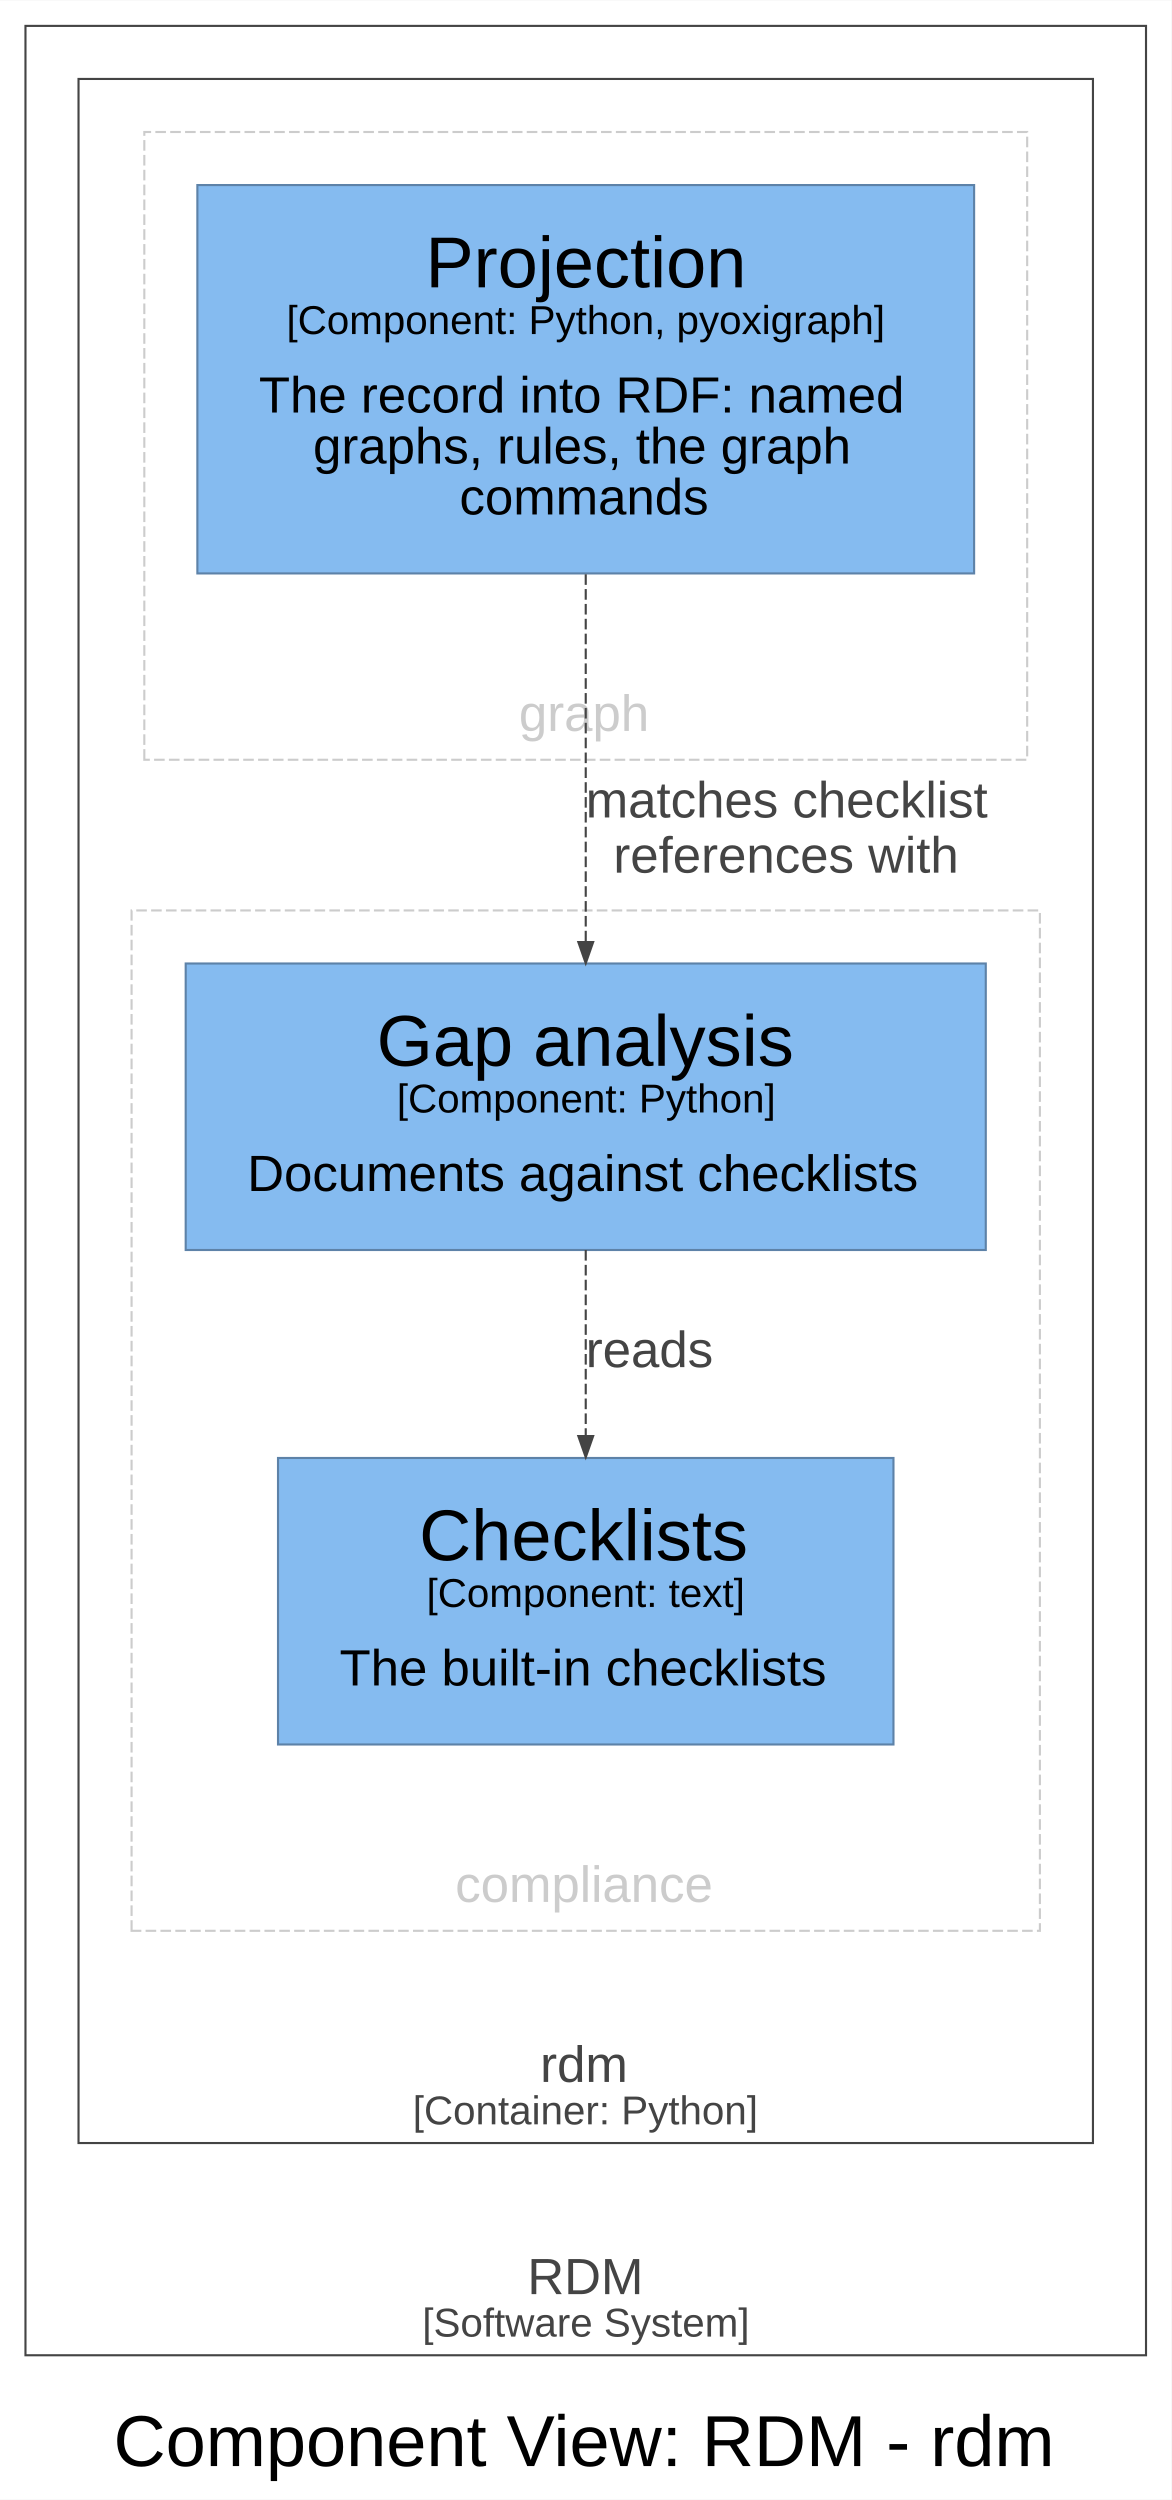
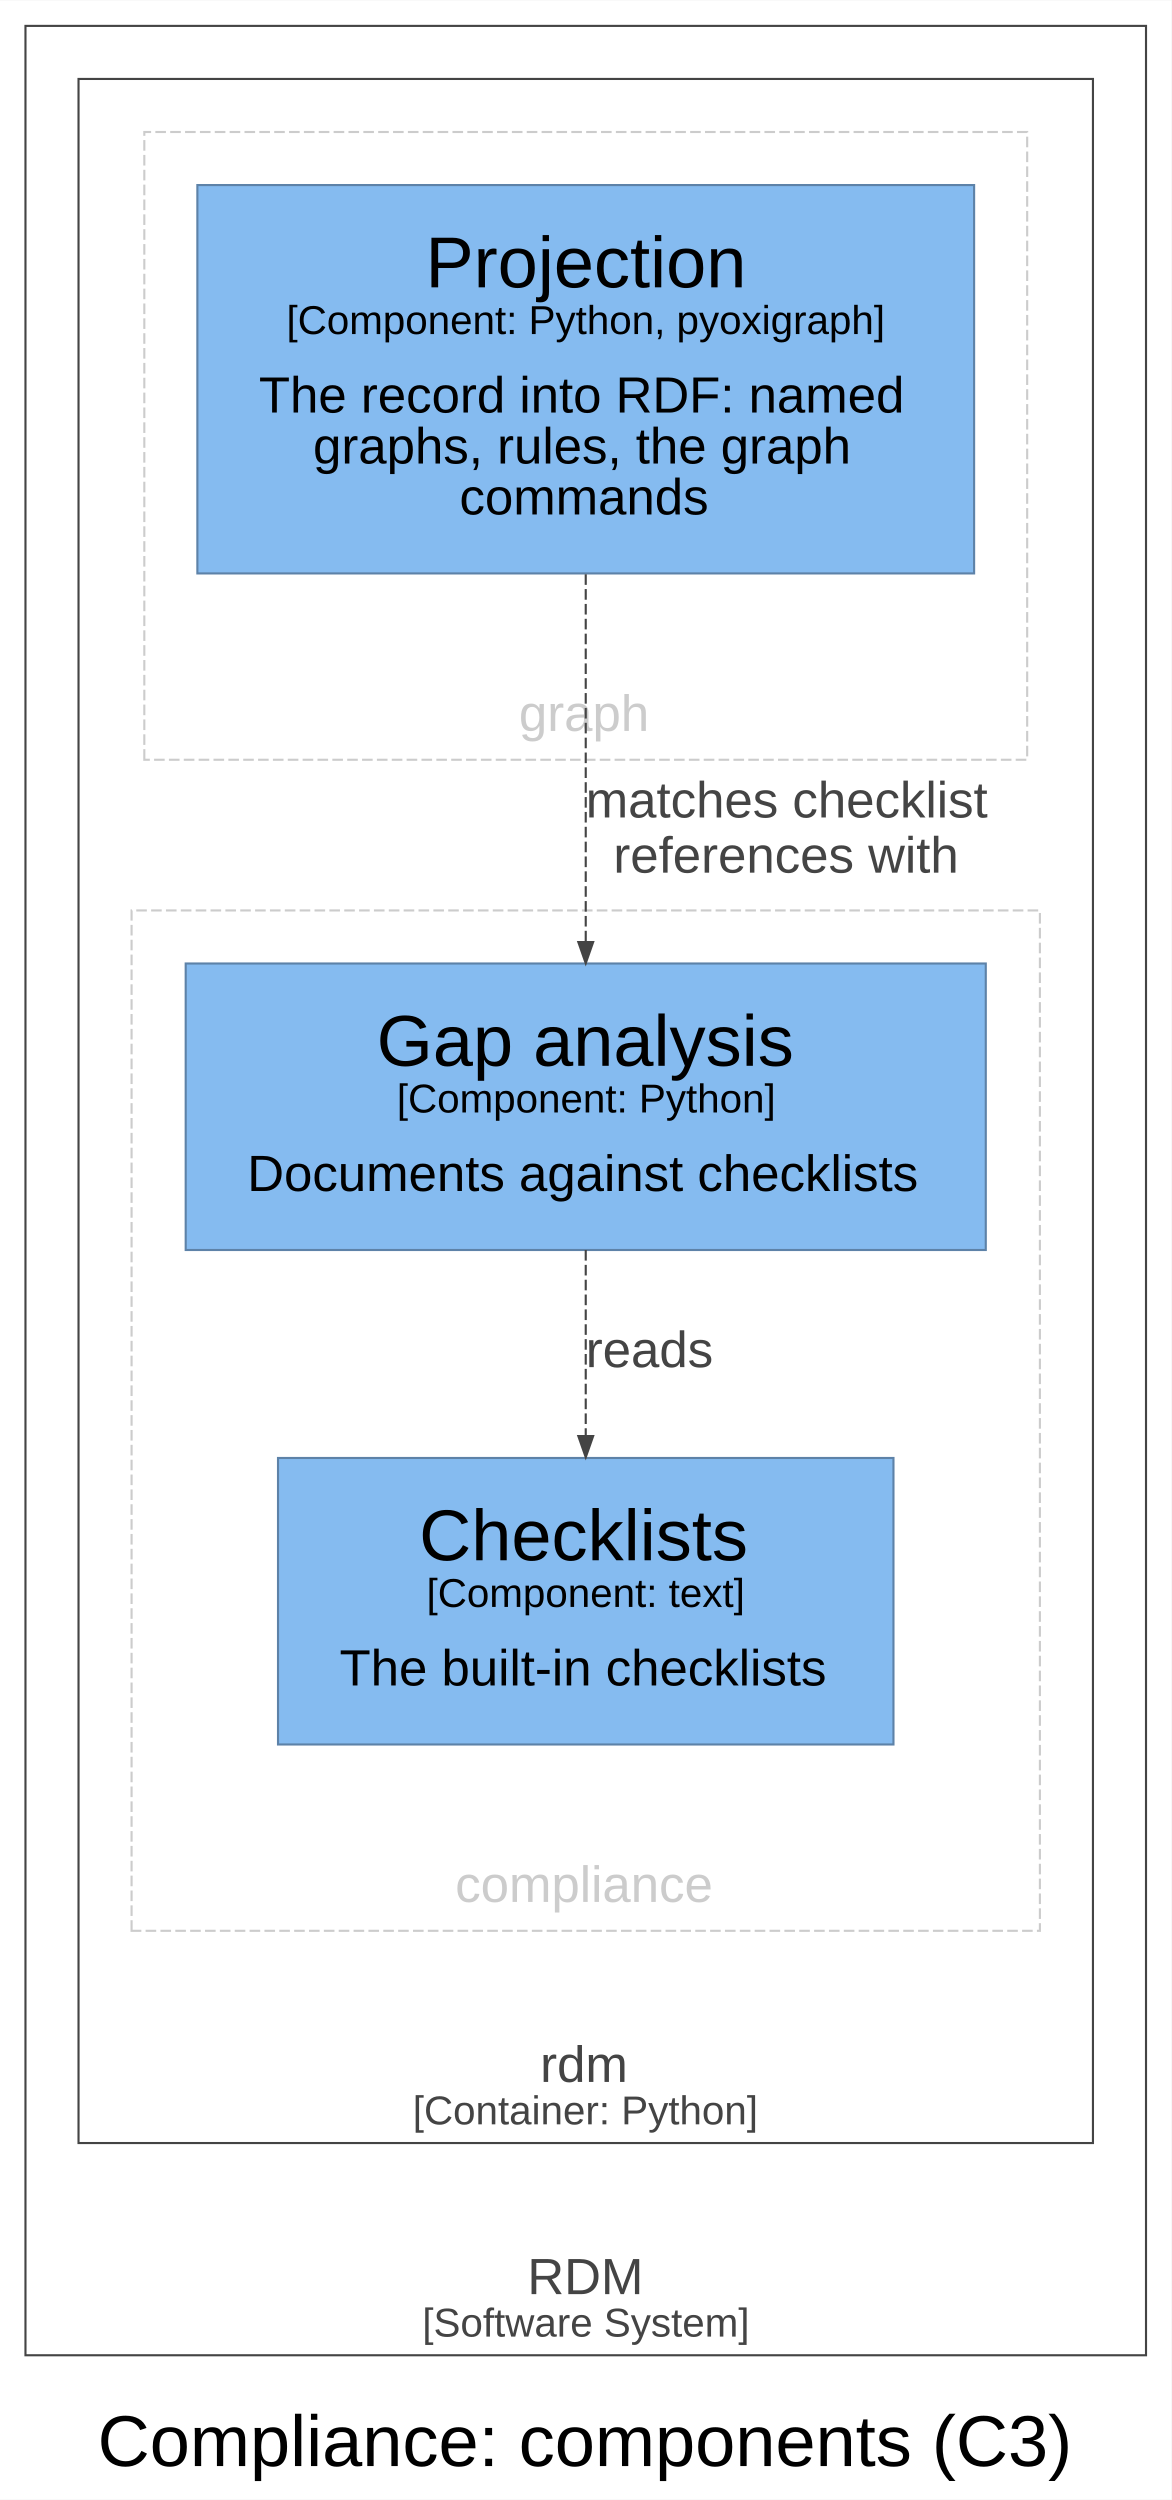
<svg xmlns="http://www.w3.org/2000/svg" width="552pt" height="1178pt" viewBox="0.00 0.00 552.00 1177.60">
  <g id="graph0" class="graph" transform="scale(1 1) rotate(0) translate(4 1173.6)">
    <polygon fill="white" stroke="transparent" points="-4,4 -4,-1173.6 548,-1173.6 548,4 -4,4" />
-     <text text-anchor="start" x="49.5" y="-11.8" font-family="Arial" font-size="34.00">Component View: RDM - rdm</text>
+     <text text-anchor="start" x="42" y="-11.8" font-family="Arial" font-size="34.00">Compliance: components (C3)</text>
    <g id="clust1" class="cluster">
      <polygon fill="none" stroke="#444444" points="8,-64 8,-1161.6 536,-1161.6 536,-64 8,-64" />
      <text text-anchor="start" x="244.5" y="-92.8" font-family="Arial" font-size="24.00" fill="#444444">RDM</text>
      <text text-anchor="start" x="195" y="-72.8" font-family="Arial" font-size="19.00" fill="#444444">[Software System]</text>
    </g>
    <g id="clust2" class="cluster">
      <polygon fill="none" stroke="#444444" points="33,-164 33,-1136.6 511,-1136.6 511,-164 33,-164" />
      <text text-anchor="start" x="250.5" y="-192.8" font-family="Arial" font-size="24.00" fill="#444444">rdm</text>
      <text text-anchor="start" x="190.5" y="-172.8" font-family="Arial" font-size="19.00" fill="#444444">[Container: Python]</text>
    </g>
    <g id="clust3" class="cluster">
      <polygon fill="none" stroke="#cccccc" stroke-dasharray="5,2" points="58,-264 58,-744.8 486,-744.8 486,-264 58,-264" />
      <text text-anchor="start" x="210.5" y="-277.6" font-family="Arial" font-size="24.00" fill="#cccccc">compliance</text>
    </g>
    <g id="clust4" class="cluster">
      <polygon fill="none" stroke="#cccccc" stroke-dasharray="5,2" points="64,-815.8 64,-1111.6 480,-1111.6 480,-815.8 64,-815.8" />
      <text text-anchor="start" x="240.5" y="-829.4" font-family="Arial" font-size="24.00" fill="#cccccc">graph</text>
    </g>
    <g id="28" class="node">
      <polygon fill="#85bbf0" stroke="#5d82a8" points="460.5,-719.8 83.5,-719.8 83.5,-584.8 460.5,-584.8 460.5,-719.8" />
      <text text-anchor="start" x="173.5" y="-671.6" font-family="Arial" font-size="34.00" fill="#000000">Gap analysis</text>
      <text text-anchor="start" x="183" y="-649.6" font-family="Arial" font-size="19.00" fill="#000000">[Component: Python]</text>
      <text text-anchor="start" x="112.5" y="-612.6" font-family="Arial" font-size="24.00" fill="#000000">Documents against checklists</text>
    </g>
    <g id="29" class="node">
      <polygon fill="#85bbf0" stroke="#5d82a8" points="417,-486.8 127,-486.8 127,-351.8 417,-351.8 417,-486.8" />
      <text text-anchor="start" x="193.5" y="-438.6" font-family="Arial" font-size="34.00" fill="#000000">Checklists</text>
      <text text-anchor="start" x="197" y="-416.6" font-family="Arial" font-size="19.00" fill="#000000">[Component: text]</text>
      <text text-anchor="start" x="156" y="-379.6" font-family="Arial" font-size="24.00" fill="#000000">The built-in checklists</text>
    </g>
    <g id="74" class="edge">
      <path fill="none" stroke="#444444" stroke-dasharray="5,2" d="M272,-584.8C272,-557.49 272,-525.71 272,-497.39" />
      <polygon fill="#444444" stroke="#444444" points="275.5,-497.14 272,-487.14 268.5,-497.14 275.5,-497.14" />
      <text text-anchor="start" x="272" y="-529.6" font-family="Arial" font-size="24.00" fill="#444444">reads</text>
    </g>
    <g id="36" class="node">
      <polygon fill="#85bbf0" stroke="#5d82a8" points="455,-1086.6 89,-1086.6 89,-903.6 455,-903.6 455,-1086.6" />
      <text text-anchor="start" x="196.5" y="-1038.4" font-family="Arial" font-size="34.00" fill="#000000">Projection</text>
      <text text-anchor="start" x="131" y="-1016.4" font-family="Arial" font-size="19.00" fill="#000000">[Component: Python, pyoxigraph]</text>
      <text text-anchor="start" x="118" y="-979.4" font-family="Arial" font-size="24.00" fill="#000000">The record into RDF: named</text>
      <text text-anchor="start" x="143.5" y="-955.4" font-family="Arial" font-size="24.00" fill="#000000">graphs, rules, the graph</text>
      <text text-anchor="start" x="212.5" y="-931.4" font-family="Arial" font-size="24.00" fill="#000000">commands</text>
    </g>
    <g id="91" class="edge">
      <path fill="none" stroke="#444444" stroke-dasharray="5,2" d="M272,-903.22C272,-849.15 272,-781.31 272,-729.96" />
      <polygon fill="#444444" stroke="#444444" points="275.5,-729.91 272,-719.91 268.5,-729.91 275.5,-729.91" />
      <text text-anchor="start" x="272" y="-788.6" font-family="Arial" font-size="24.00" fill="#444444">matches checklist</text>
      <text text-anchor="start" x="285" y="-762.6" font-family="Arial" font-size="24.00" fill="#444444">references with</text>
    </g>
  </g>
</svg>
